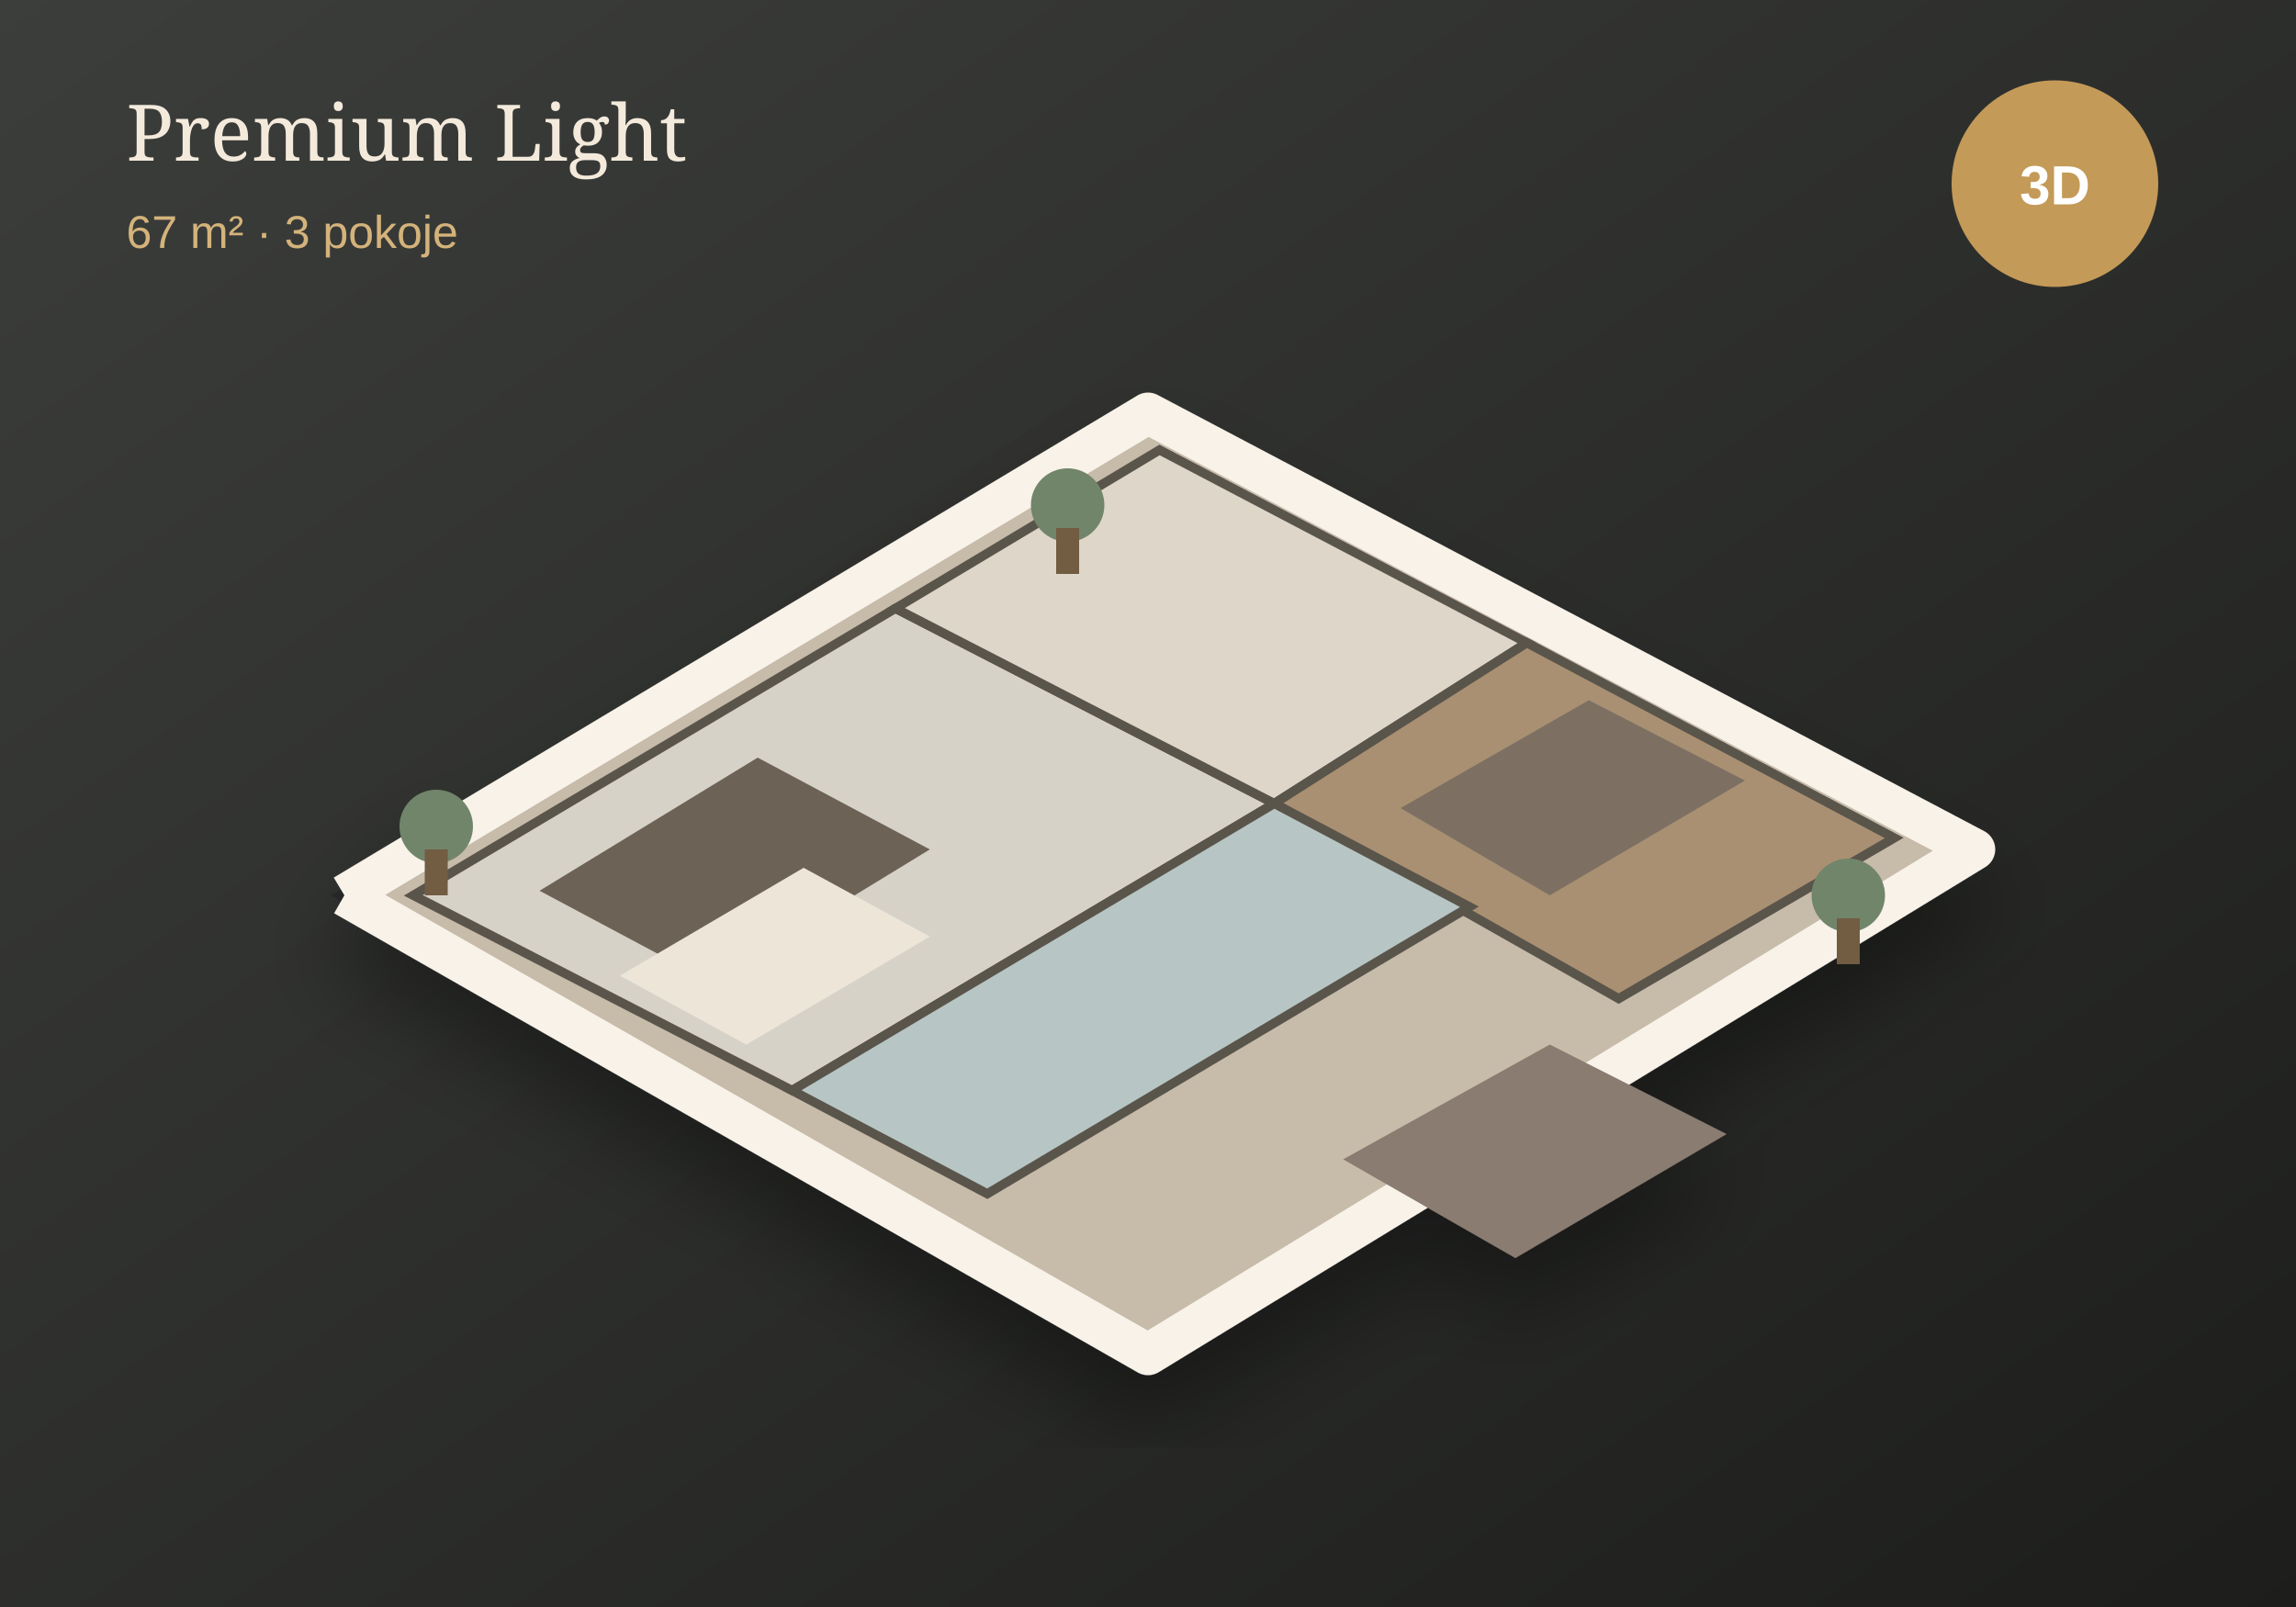
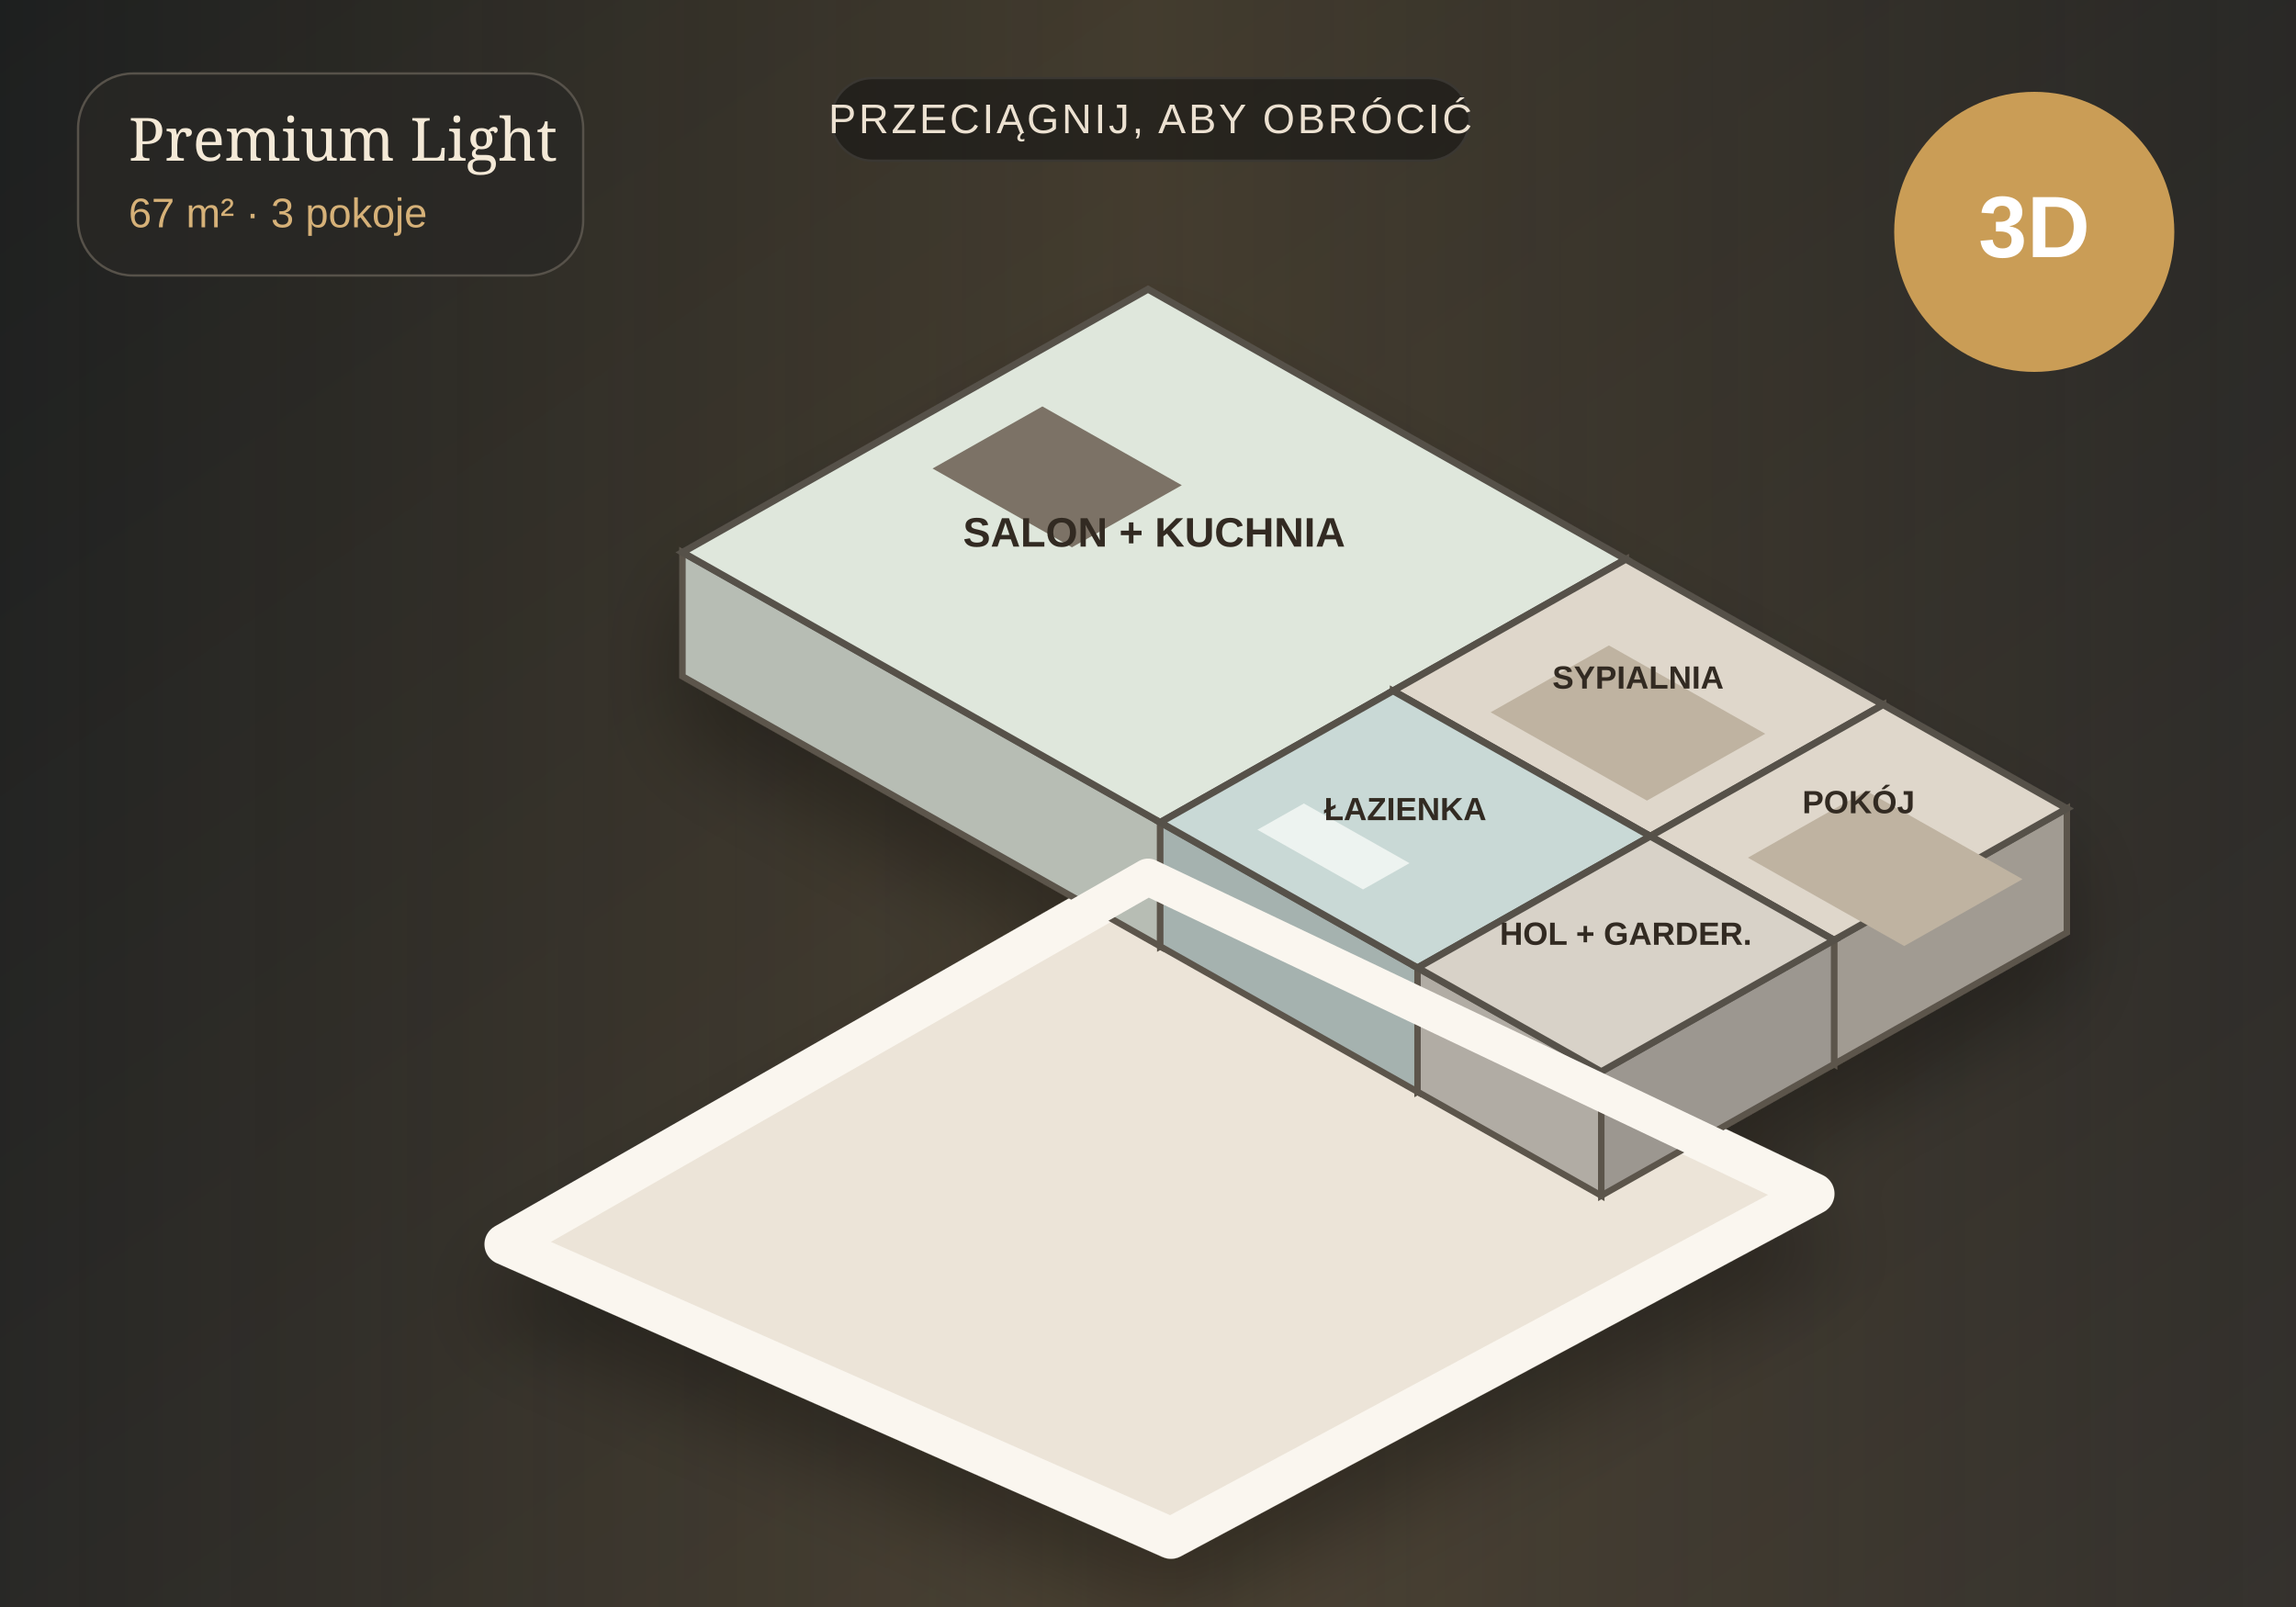
<svg xmlns="http://www.w3.org/2000/svg" viewBox="0 0 1000 700">
  <defs>
    <linearGradient id="bg" x1="0" x2="1" y1="0" y2="1">
-       <stop stop-color="#3c3e3b" />
-       <stop offset="1" stop-color="#1d1e1c" />
+       <stop stop-color="#1d1f1f" />
+       <stop offset="1" stop-color="#34312d" />
+     </linearGradient>
+     <linearGradient id="glow" x1="0" x2="1">
+       <stop stop-color="#d3a862" stop-opacity="0.0" />
+       <stop offset="0.5" stop-color="#d3a862" stop-opacity="0.18" />
+       <stop offset="1" stop-color="#d3a862" stop-opacity="0.0" />
    </linearGradient>
    <filter id="shadow">
-       <feDropShadow dx="0" dy="24" stdDeviation="18" flood-opacity=".35" />
+       <feDropShadow dx="0" dy="24" stdDeviation="18" flood-opacity="0.3" />
    </filter>
  </defs>
  <rect width="100%" height="100%" fill="url(#bg)" />
+   <rect x="0" y="0" width="1000" height="700" fill="url(#glow)" />
  <g filter="url(#shadow)">
-     <polygon points="150,390 500,180 860,370 500,590" fill="#c7bbaa" stroke="#272725" stroke-width="6" />
-     <polygon points="180,390 390,265 555,350 345,475" fill="#d7d2c8" stroke="#5a544c" stroke-width="4" />
-     <polygon points="390,265 505,196 665,280 555,350" fill="#ded6c9" stroke="#5a544c" stroke-width="4" />
-     <polygon points="555,350 665,280 825,365 705,435" fill="#a99072" stroke="#5a544c" stroke-width="4" />
-     <polygon points="345,475 555,350 640,395 430,520" fill="#b7c6c4" stroke="#5a544c" stroke-width="4" />
-     <polyline points="150,390 500,180 860,370 500,590 150,390" fill="none" stroke="#f8f2e9" stroke-width="18" stroke-linejoin="round" />
-     <polygon points="235,388 330,330 405,370 310,428" fill="#6d6257" />
-     <polygon points="270,425 350,378 405,408 325,455" fill="#eee5d9" />
-     <polygon points="610,352 692,305 760,340 675,390" fill="#7d7063" />
-     <polygon points="585,505 675,455 752,494 660,548" fill="#8a7c70" />
-     <circle cx="190" cy="360" r="16" fill="#71856a" />
-     <rect x="185" y="370" width="10" height="20" fill="#725b43" />
-     <circle cx="805" cy="390" r="16" fill="#71856a" />
-     <rect x="800" y="400" width="10" height="20" fill="#725b43" />
-     <circle cx="465" cy="220" r="16" fill="#71856a" />
-     <rect x="460" y="230" width="10" height="20" fill="#725b43" />
+     <path d="M220 542 L500 382 L790 520 L510 670 Z" fill="#ece4d8" stroke="#faf6ef" stroke-width="18" stroke-linejoin="round" />
+     <g>
+       <polygon points="297.232,240.608 505.336,358.232 505.336,412.232 297.232,294.608" fill="#b7bdb4" stroke="#5b544b" stroke-width="2.8" />
+       <polygon points="708.104,243.624 505.336,358.232 505.336,412.232 708.104,297.624" fill="#a1a69e" stroke="#5b544b" stroke-width="2.8" />
+       <polygon points="500,126 708.104,243.624 505.336,358.232 297.232,240.608" fill="#dfe7dc" stroke="#56514a" stroke-width="3" />
+       <polygon points="454,177.04 514.72,211.36 466.88,238.4 406.16,204.08" fill="#7b7266" />
+       <text x="502.668" y="238.116" text-anchor="middle" font-family="Arial" font-size="18" font-weight="700" fill="#332c23">SALON + KUCHNIA</text>
+     </g>
+     <g>
+       <polygon points="606.72,300.928 718.776,364.264 718.776,418.264 606.72,354.928" fill="#b7b0a6" stroke="#5b544b" stroke-width="2.8" />
+       <polygon points="820.16,306.96 718.776,364.264 718.776,418.264 820.16,360.96" fill="#a19b92" stroke="#5b544b" stroke-width="2.8" />
+       <polygon points="708.104,243.624 820.16,306.96 718.776,364.264 606.72,300.928" fill="#dfd7cb" stroke="#56514a" stroke-width="3" />
+       <polygon points="700.744,281.144 768.824,319.624 717.304,348.744 649.224,310.264" fill="#bfb3a1" />
+       <text x="713.44" y="299.944" text-anchor="middle" font-family="Arial" font-size="14" font-weight="700" fill="#332c23">SYPIALNIA</text>
+     </g>
+     <g>
+       <polygon points="718.776,364.264 798.816,409.504 798.816,463.504 718.776,418.264" fill="#b7b0a6" stroke="#5b544b" stroke-width="2.8" />
+       <polygon points="900.2,352.2 798.816,409.504 798.816,463.504 900.2,406.2" fill="#a19b92" stroke="#5b544b" stroke-width="2.8" />
+       <polygon points="820.16,306.96 900.2,352.2 798.816,409.504 718.776,364.264" fill="#dfd7cb" stroke="#56514a" stroke-width="3" />
+       <polygon points="812.8,344.48 880.88,382.96 829.36,412.08 761.28,373.6" fill="#bfb3a1" />
+       <text x="809.488" y="354.232" text-anchor="middle" font-family="Arial" font-size="14" font-weight="700" fill="#332c23">POKÓJ</text>
+     </g>
+     <g>
+       <polygon points="505.336,358.232 617.392,421.568 617.392,475.568 505.336,412.232" fill="#a5b2af" stroke="#5b544b" stroke-width="2.8" />
+       <polygon points="718.776,364.264 617.392,421.568 617.392,475.568 718.776,418.264" fill="#919c9a" stroke="#5b544b" stroke-width="2.8" />
+       <polygon points="606.72,300.928 718.776,364.264 617.392,421.568 505.336,358.232" fill="#c9d9d6" stroke="#56514a" stroke-width="3" />
+       <polygon points="567.896,349.992 613.896,375.992 593.656,387.432 547.656,361.432" fill="#edf3f0" />
+       <text x="612.056" y="357.248" text-anchor="middle" font-family="Arial" font-size="14" font-weight="700" fill="#332c23">ŁAZIENKA</text>
+     </g>
+     <g>
+       <polygon points="617.392,421.568 697.432,466.808 697.432,520.808 617.392,475.568" fill="#b1aca4" stroke="#5b544b" stroke-width="2.8" />
+       <polygon points="798.816,409.504 697.432,466.808 697.432,520.808 798.816,463.504" fill="#9c9790" stroke="#5b544b" stroke-width="2.8" />
+       <polygon points="718.776,364.264 798.816,409.504 697.432,466.808 617.392,421.568" fill="#d8d2c8" stroke="#56514a" stroke-width="3" />
+       <text x="708.104" y="411.536" text-anchor="middle" font-family="Arial" font-size="14" font-weight="700" fill="#332c23">HOL + GARDER.</text>
+     </g>
+     <path d="M220 542 L500 382 L790 520" fill="none" stroke="#faf6ef" stroke-width="16" stroke-linecap="round" stroke-linejoin="round" />
  </g>
-   <text x="55" y="70" font-family="Georgia" font-size="34" fill="#f4eadc">Premium Light</text>
-   <text x="55" y="108" font-family="Arial" font-size="20" fill="#d4b37b">67 m² · 3 pokoje</text>
-   <circle cx="895" cy="80" r="45" fill="#c49a58" />
-   <text x="895" y="89" text-anchor="middle" font-family="Arial" font-size="24" font-weight="700" fill="#fff">3D</text>
+   <g>
+     <rect x="34" y="32" width="220" height="88" rx="24" fill="#282724" fill-opacity="0.75" stroke="#57524a" />
+     <text x="56" y="70" font-family="Georgia" font-size="26" fill="#f4e9d7">Premium Light</text>
+     <text x="56" y="99" font-family="Arial" font-size="18" fill="#d6b178">67 m² · 3 pokoje</text>
+     <rect x="825" y="40" width="122" height="122" rx="61" fill="#ca9d56" />
+     <text x="886" y="112" text-anchor="middle" font-family="Arial" font-size="38" font-weight="700" fill="#fff">3D</text>
+     <rect x="362" y="34" width="278" height="36" rx="18" fill="#111" fill-opacity="0.54" stroke="#3a3732" />
+     <text x="501" y="58" text-anchor="middle" font-family="Arial" font-size="18" letter-spacing="1.2" fill="#ece1d1">PRZECIĄGNIJ, ABY OBRÓCIĆ</text>
+   </g>
</svg>
